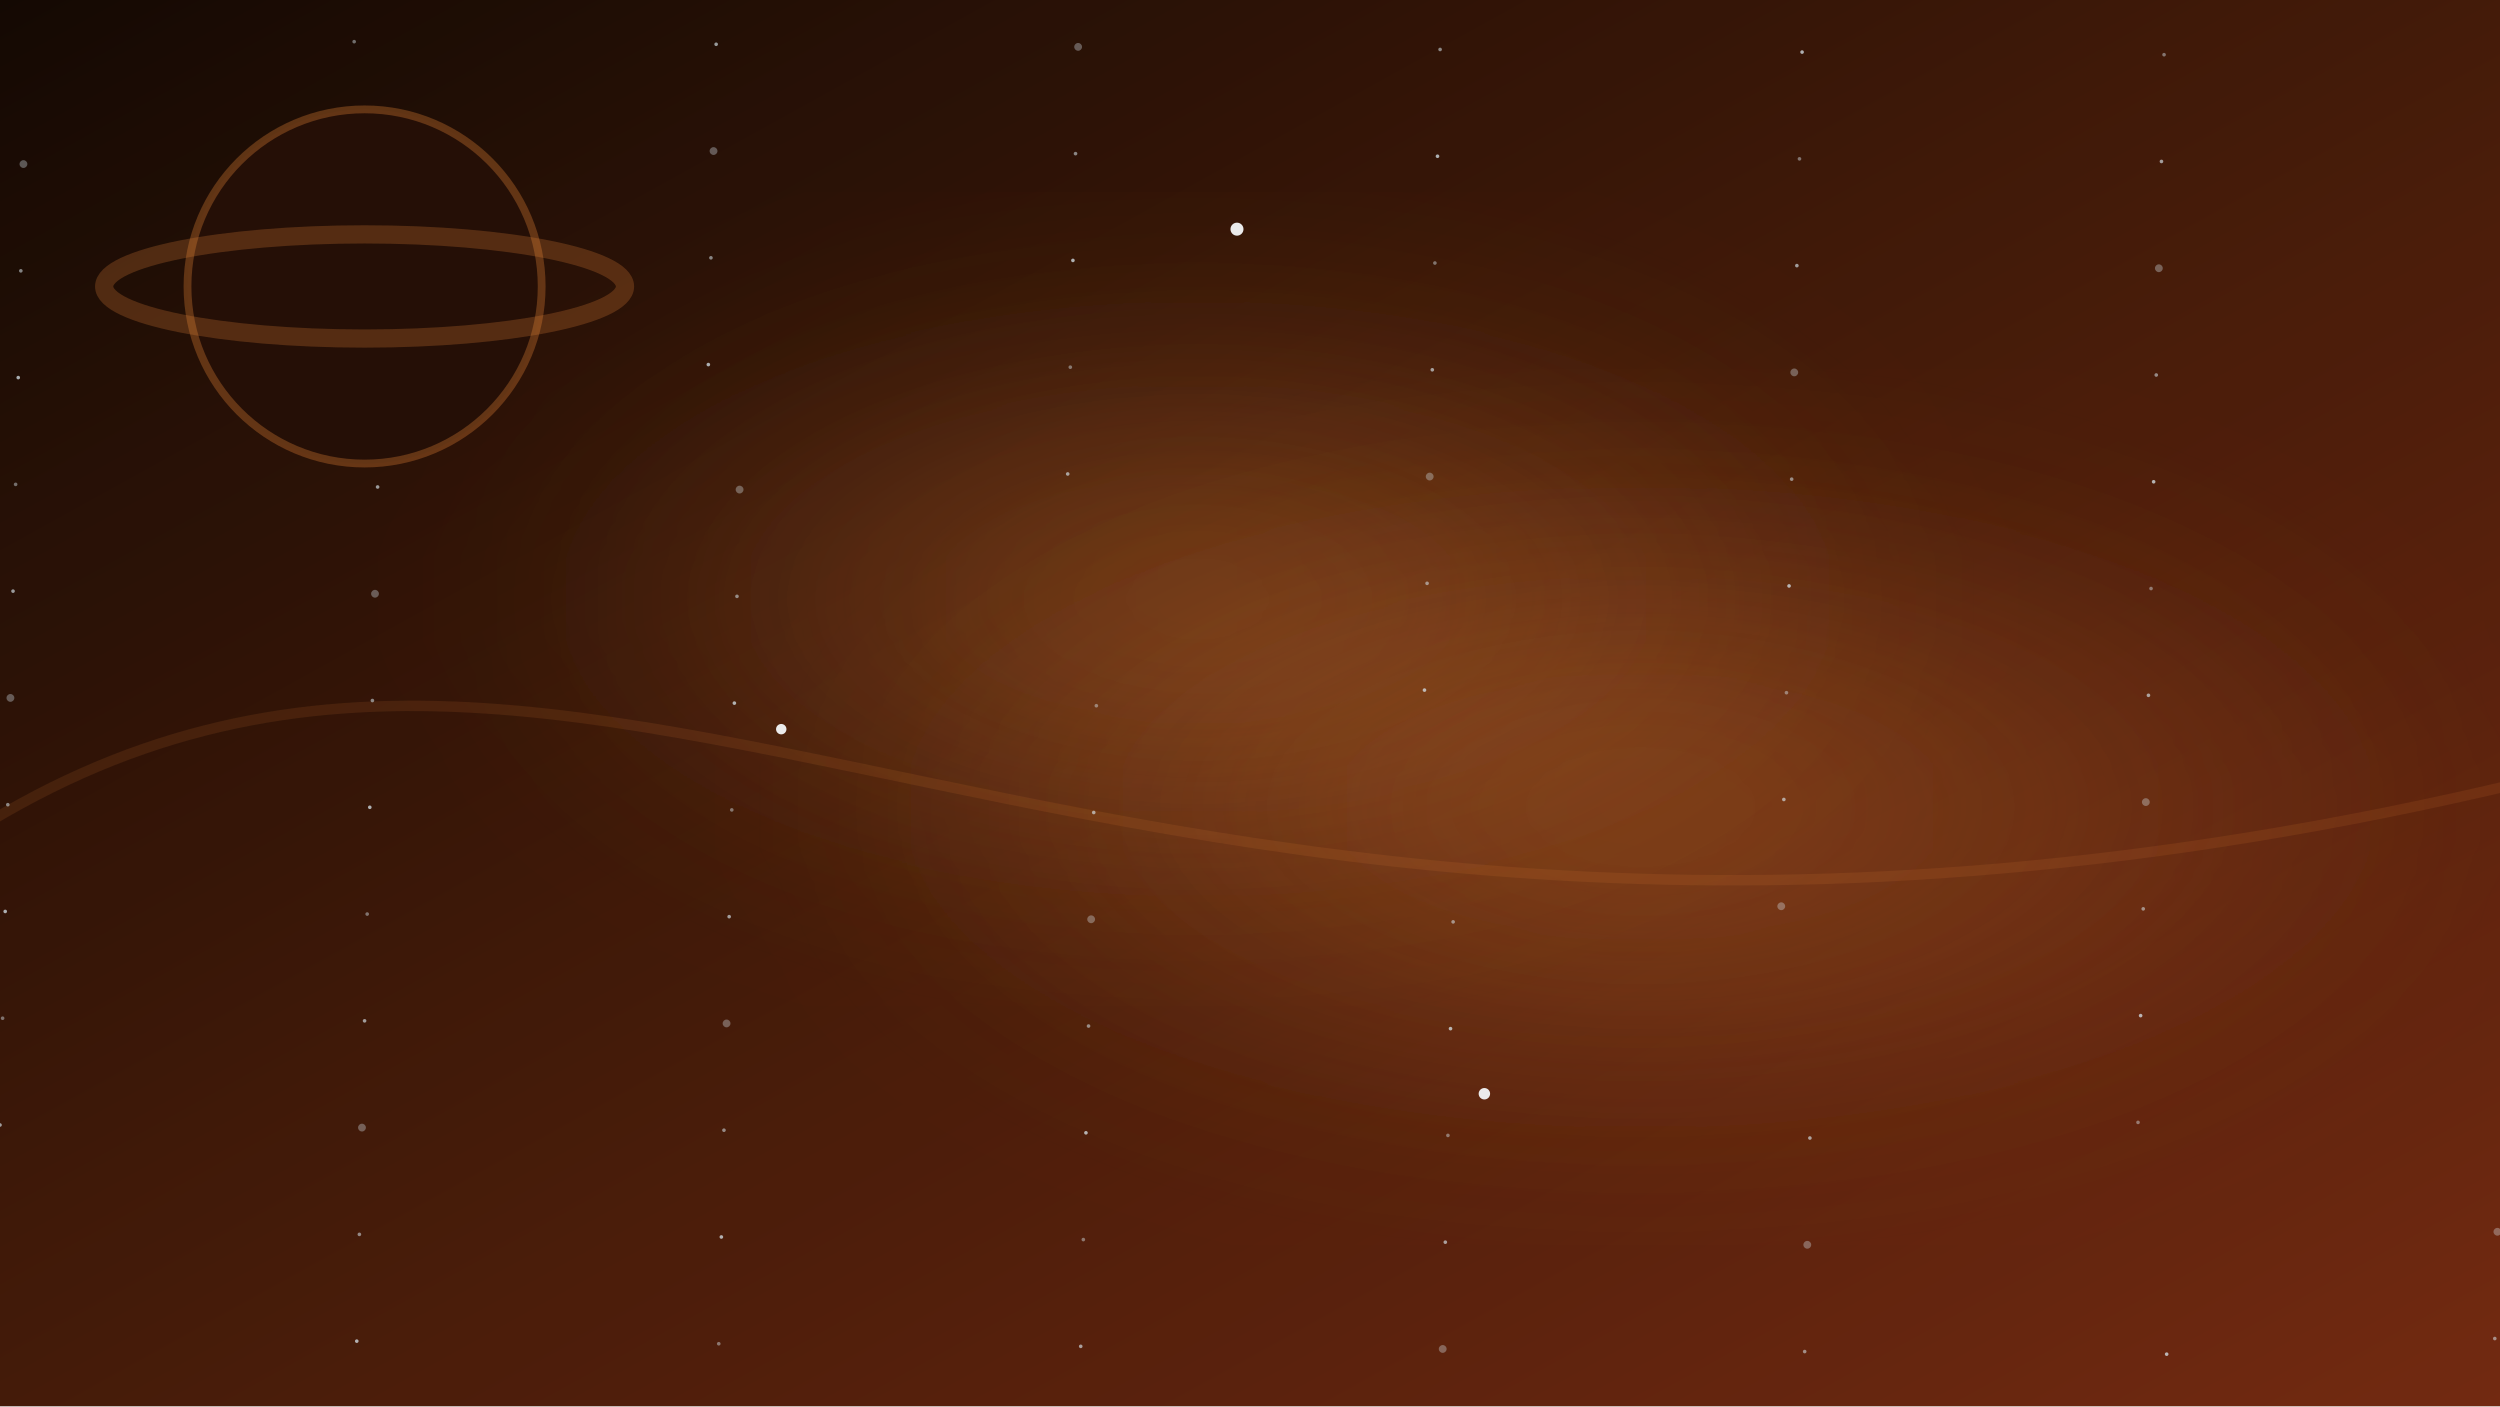
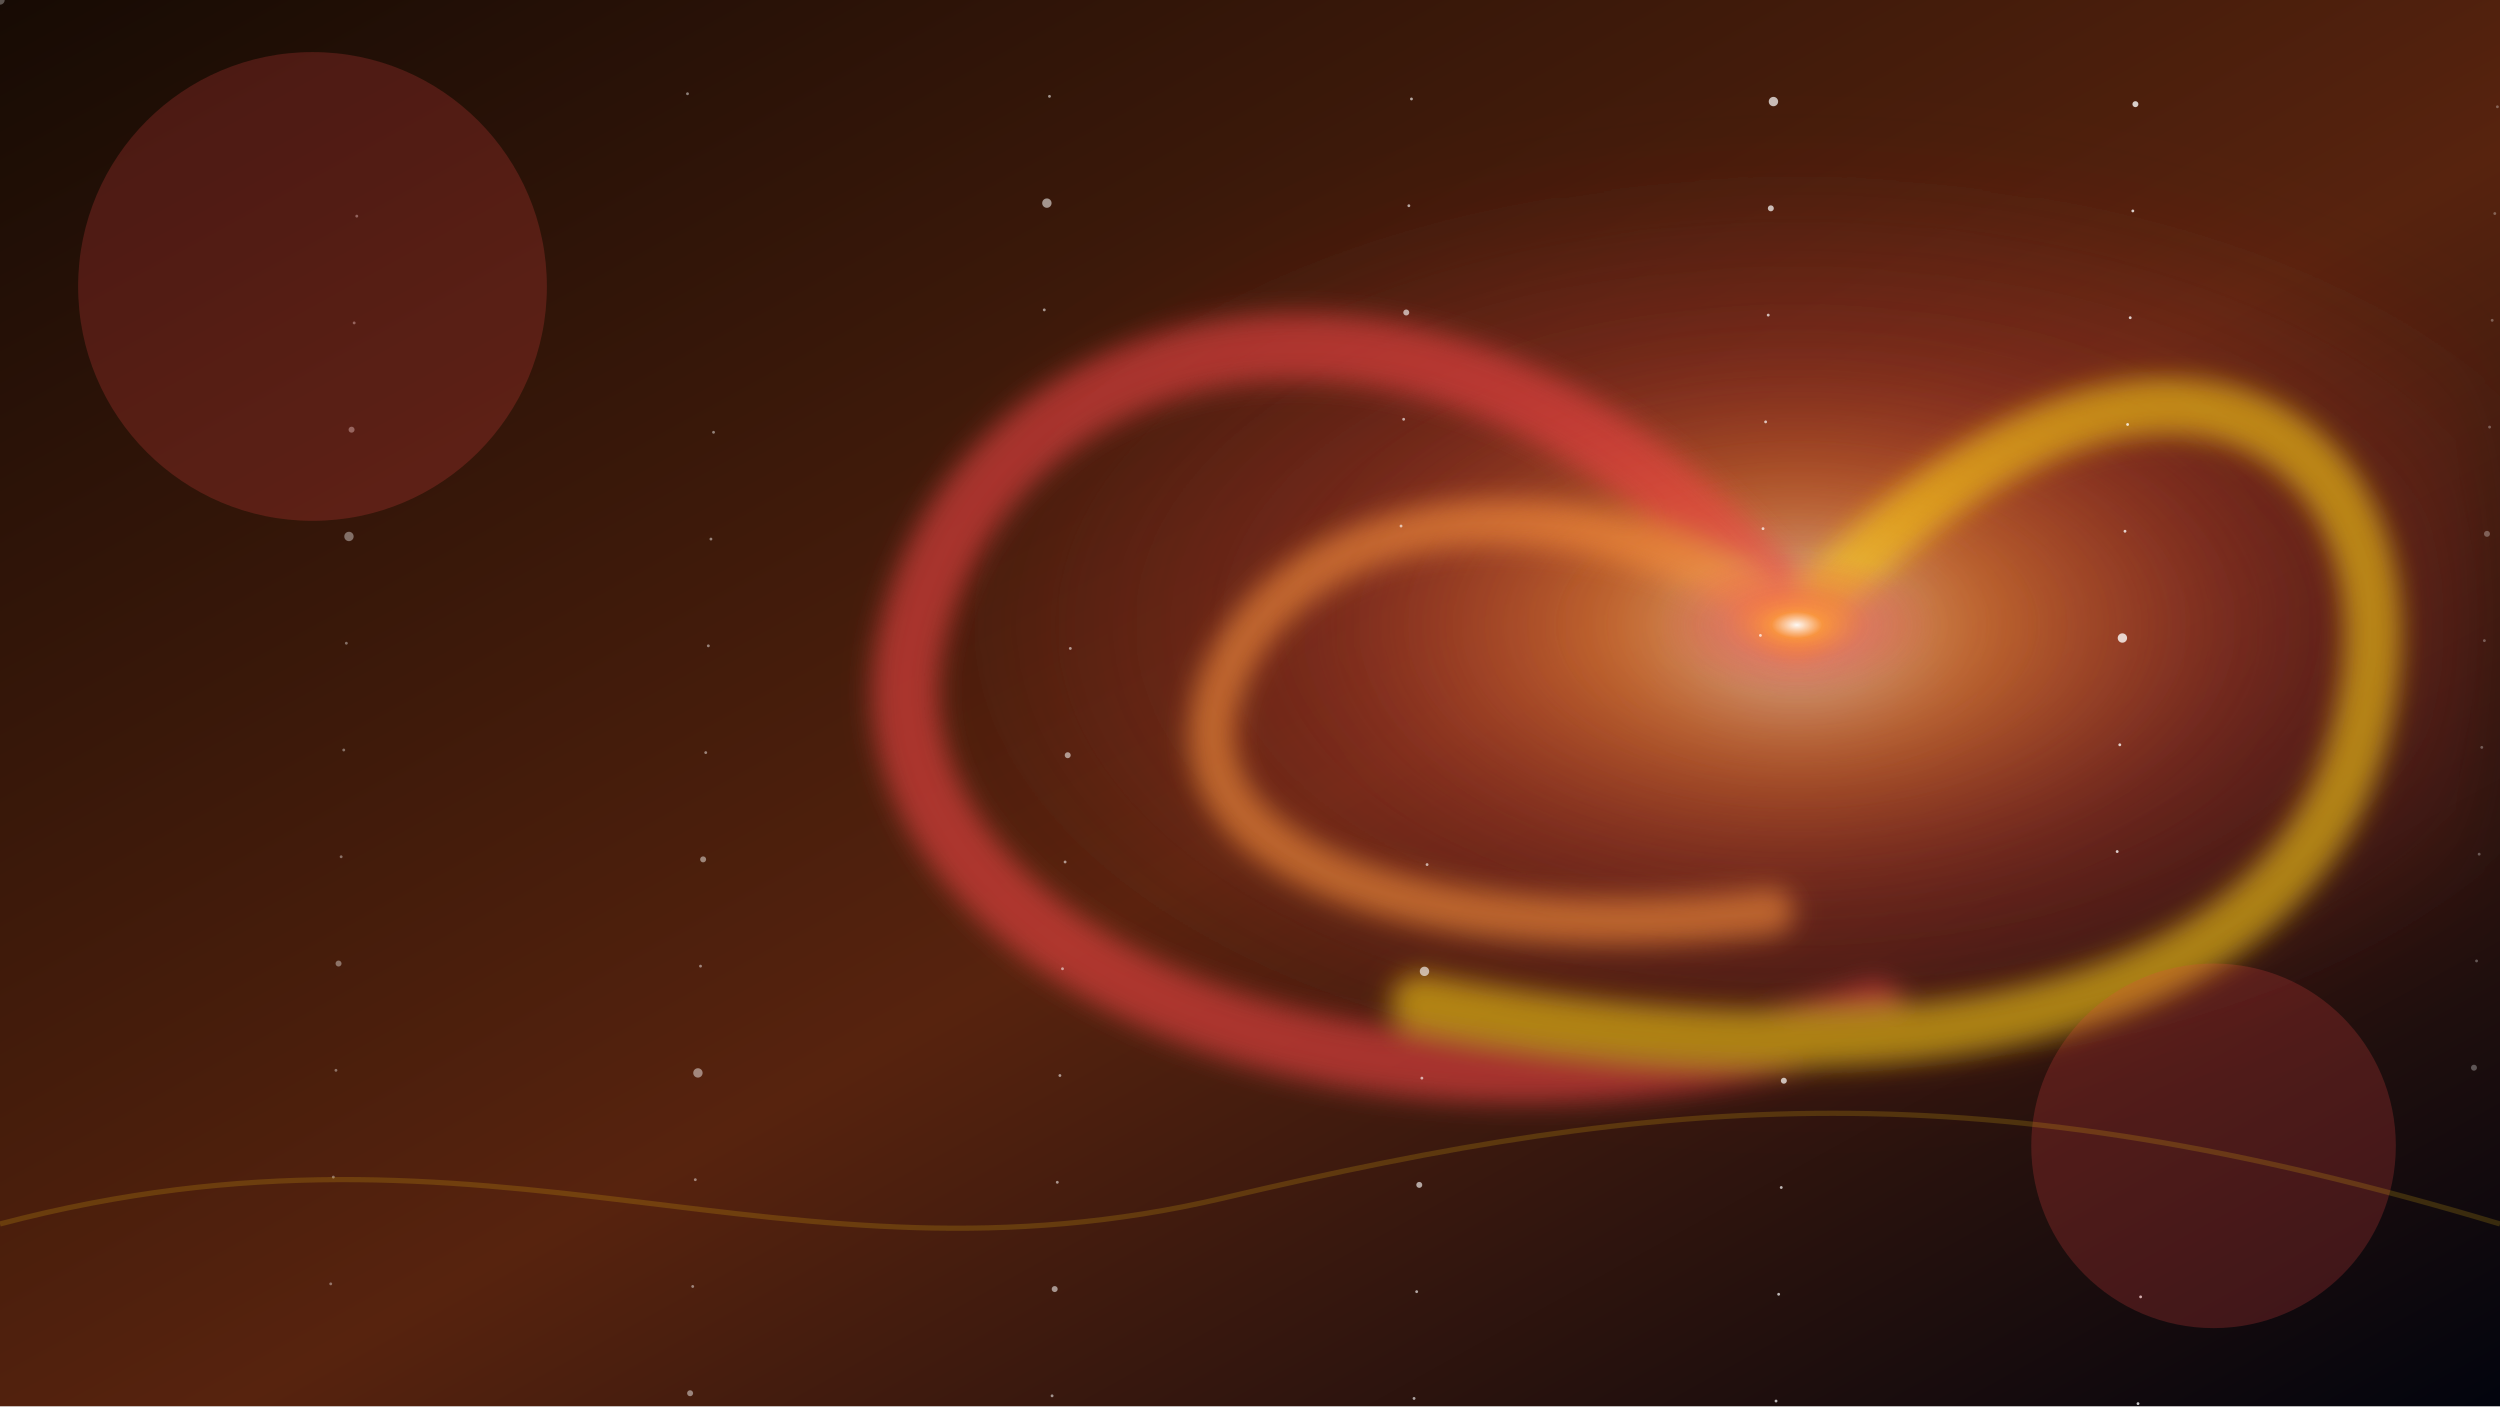
- <svg xmlns="http://www.w3.org/2000/svg" width="960" height="540">
+ <svg xmlns="http://www.w3.org/2000/svg" width="960" height="540" viewBox="0 0 960 540">
  <defs>
-     <linearGradient id="b" x1="0" y1="0" x2="1" y2="1">
-       <stop stop-color="#160a03" />
-       <stop offset=".5" stop-color="#4a1d0a" />
-       <stop offset="1" stop-color="#7c2d12" />
+     <linearGradient id="bg" x1="0" y1="0" x2="1" y2="1">
+       <stop stop-color="#170b04" />
+       <stop offset=".55" stop-color="#57230e" />
+       <stop offset="1" stop-color="#02040d" />
    </linearGradient>
-     <radialGradient id="n">
-       <stop stop-color="#fb923c" stop-opacity=".34" />
-       <stop offset="1" stop-color="#fb923c" stop-opacity="0" />
+     <radialGradient id="core">
+       <stop stop-color="#fff" stop-opacity=".98" />
+       <stop offset=".18" stop-color="#fb923c" stop-opacity=".9" />
+       <stop offset=".55" stop-color="#ef4444" stop-opacity=".32" />
+       <stop offset="1" stop-color="#ef4444" stop-opacity="0" />
    </radialGradient>
-     <filter id="bl">
-       <feGaussianBlur stdDeviation="34" />
+     <filter id="blur">
+       <feGaussianBlur stdDeviation="18" />
+     </filter>
+     <filter id="soft">
+       <feGaussianBlur stdDeviation="5" />
    </filter>
  </defs>
-   <rect width="960" height="540" fill="url(#b)" />
-   <ellipse cx="460" cy="230" rx="280" ry="130" fill="url(#n)" filter="url(#bl)" />
-   <ellipse cx="630" cy="310" rx="320" ry="140" fill="url(#n)" filter="url(#bl)" />
-   <path d="M-40 340 C220 142, 410 450, 1010 290" fill="none" stroke="#fb923c" stroke-opacity=".12" stroke-width="4" />
-   <circle cx="284" cy="188" r="1.5" fill="#e8f7ff" opacity="0.35" />
-   <circle cx="421" cy="271" r="0.7" fill="#e8f7ff" opacity="0.45" />
-   <circle cx="558" cy="354" r="0.7" fill="#e8f7ff" opacity="0.55" />
-   <circle cx="695" cy="437" r="0.7" fill="#e8f7ff" opacity="0.65" />
-   <circle cx="832" cy="520" r="0.7" fill="#e8f7ff" opacity="0.75" />
-   <circle cx="9" cy="63" r="1.5" fill="#e8f7ff" opacity="0.35" />
-   <circle cx="146" cy="146" r="0.7" fill="#e8f7ff" opacity="0.45" />
-   <circle cx="283" cy="229" r="0.7" fill="#e8f7ff" opacity="0.55" />
-   <circle cx="420" cy="312" r="0.7" fill="#e8f7ff" opacity="0.65" />
-   <circle cx="557" cy="395" r="0.7" fill="#e8f7ff" opacity="0.75" />
-   <circle cx="694" cy="478" r="1.5" fill="#e8f7ff" opacity="0.35" />
-   <circle cx="831" cy="21" r="0.7" fill="#e8f7ff" opacity="0.45" />
-   <circle cx="8" cy="104" r="0.7" fill="#e8f7ff" opacity="0.55" />
-   <circle cx="145" cy="187" r="0.7" fill="#e8f7ff" opacity="0.65" />
-   <circle cx="282" cy="270" r="0.7" fill="#e8f7ff" opacity="0.75" />
-   <circle cx="419" cy="353" r="1.5" fill="#e8f7ff" opacity="0.35" />
-   <circle cx="556" cy="436" r="0.7" fill="#e8f7ff" opacity="0.45" />
-   <circle cx="693" cy="519" r="0.7" fill="#e8f7ff" opacity="0.55" />
-   <circle cx="830" cy="62" r="0.7" fill="#e8f7ff" opacity="0.65" />
-   <circle cx="7" cy="145" r="0.7" fill="#e8f7ff" opacity="0.75" />
-   <circle cx="144" cy="228" r="1.5" fill="#e8f7ff" opacity="0.35" />
-   <circle cx="281" cy="311" r="0.7" fill="#e8f7ff" opacity="0.45" />
-   <circle cx="418" cy="394" r="0.7" fill="#e8f7ff" opacity="0.55" />
-   <circle cx="555" cy="477" r="0.7" fill="#e8f7ff" opacity="0.65" />
-   <circle cx="692" cy="20" r="0.7" fill="#e8f7ff" opacity="0.75" />
-   <circle cx="829" cy="103" r="1.5" fill="#e8f7ff" opacity="0.35" />
-   <circle cx="6" cy="186" r="0.7" fill="#e8f7ff" opacity="0.45" />
-   <circle cx="143" cy="269" r="0.7" fill="#e8f7ff" opacity="0.55" />
-   <circle cx="280" cy="352" r="0.7" fill="#e8f7ff" opacity="0.65" />
-   <circle cx="417" cy="435" r="0.7" fill="#e8f7ff" opacity="0.75" />
-   <circle cx="554" cy="518" r="1.5" fill="#e8f7ff" opacity="0.35" />
-   <circle cx="691" cy="61" r="0.7" fill="#e8f7ff" opacity="0.45" />
-   <circle cx="828" cy="144" r="0.7" fill="#e8f7ff" opacity="0.55" />
-   <circle cx="5" cy="227" r="0.7" fill="#e8f7ff" opacity="0.65" />
-   <circle cx="142" cy="310" r="0.7" fill="#e8f7ff" opacity="0.75" />
-   <circle cx="279" cy="393" r="1.5" fill="#e8f7ff" opacity="0.35" />
-   <circle cx="416" cy="476" r="0.7" fill="#e8f7ff" opacity="0.45" />
-   <circle cx="553" cy="19" r="0.7" fill="#e8f7ff" opacity="0.55" />
-   <circle cx="690" cy="102" r="0.7" fill="#e8f7ff" opacity="0.65" />
-   <circle cx="827" cy="185" r="0.7" fill="#e8f7ff" opacity="0.75" />
-   <circle cx="4" cy="268" r="1.5" fill="#e8f7ff" opacity="0.35" />
-   <circle cx="141" cy="351" r="0.7" fill="#e8f7ff" opacity="0.45" />
-   <circle cx="278" cy="434" r="0.7" fill="#e8f7ff" opacity="0.55" />
-   <circle cx="415" cy="517" r="0.7" fill="#e8f7ff" opacity="0.65" />
-   <circle cx="552" cy="60" r="0.7" fill="#e8f7ff" opacity="0.75" />
-   <circle cx="689" cy="143" r="1.5" fill="#e8f7ff" opacity="0.35" />
-   <circle cx="826" cy="226" r="0.7" fill="#e8f7ff" opacity="0.45" />
-   <circle cx="3" cy="309" r="0.7" fill="#e8f7ff" opacity="0.55" />
-   <circle cx="140" cy="392" r="0.7" fill="#e8f7ff" opacity="0.65" />
-   <circle cx="277" cy="475" r="0.7" fill="#e8f7ff" opacity="0.75" />
-   <circle cx="414" cy="18" r="1.5" fill="#e8f7ff" opacity="0.35" />
-   <circle cx="551" cy="101" r="0.7" fill="#e8f7ff" opacity="0.45" />
-   <circle cx="688" cy="184" r="0.7" fill="#e8f7ff" opacity="0.55" />
-   <circle cx="825" cy="267" r="0.7" fill="#e8f7ff" opacity="0.65" />
-   <circle cx="2" cy="350" r="0.7" fill="#e8f7ff" opacity="0.75" />
-   <circle cx="139" cy="433" r="1.5" fill="#e8f7ff" opacity="0.35" />
-   <circle cx="276" cy="516" r="0.7" fill="#e8f7ff" opacity="0.45" />
-   <circle cx="413" cy="59" r="0.7" fill="#e8f7ff" opacity="0.55" />
-   <circle cx="550" cy="142" r="0.7" fill="#e8f7ff" opacity="0.65" />
-   <circle cx="687" cy="225" r="0.7" fill="#e8f7ff" opacity="0.75" />
-   <circle cx="824" cy="308" r="1.5" fill="#e8f7ff" opacity="0.35" />
-   <circle cx="1" cy="391" r="0.7" fill="#e8f7ff" opacity="0.45" />
-   <circle cx="138" cy="474" r="0.7" fill="#e8f7ff" opacity="0.55" />
-   <circle cx="275" cy="17" r="0.7" fill="#e8f7ff" opacity="0.65" />
-   <circle cx="412" cy="100" r="0.7" fill="#e8f7ff" opacity="0.75" />
-   <circle cx="549" cy="183" r="1.5" fill="#e8f7ff" opacity="0.35" />
-   <circle cx="686" cy="266" r="0.7" fill="#e8f7ff" opacity="0.45" />
-   <circle cx="823" cy="349" r="0.7" fill="#e8f7ff" opacity="0.55" />
-   <circle cx="0" cy="432" r="0.7" fill="#e8f7ff" opacity="0.65" />
-   <circle cx="137" cy="515" r="0.7" fill="#e8f7ff" opacity="0.75" />
-   <circle cx="274" cy="58" r="1.5" fill="#e8f7ff" opacity="0.35" />
-   <circle cx="411" cy="141" r="0.7" fill="#e8f7ff" opacity="0.45" />
-   <circle cx="548" cy="224" r="0.7" fill="#e8f7ff" opacity="0.55" />
-   <circle cx="685" cy="307" r="0.7" fill="#e8f7ff" opacity="0.65" />
-   <circle cx="822" cy="390" r="0.7" fill="#e8f7ff" opacity="0.75" />
-   <circle cx="959" cy="473" r="1.5" fill="#e8f7ff" opacity="0.35" />
-   <circle cx="136" cy="16" r="0.7" fill="#e8f7ff" opacity="0.45" />
-   <circle cx="273" cy="99" r="0.7" fill="#e8f7ff" opacity="0.55" />
-   <circle cx="410" cy="182" r="0.7" fill="#e8f7ff" opacity="0.65" />
-   <circle cx="547" cy="265" r="0.7" fill="#e8f7ff" opacity="0.75" />
-   <circle cx="684" cy="348" r="1.5" fill="#e8f7ff" opacity="0.35" />
-   <circle cx="821" cy="431" r="0.7" fill="#e8f7ff" opacity="0.45" />
-   <circle cx="958" cy="514" r="0.7" fill="#e8f7ff" opacity="0.55" />
-   <circle cx="135" cy="57" r="0.7" fill="#e8f7ff" opacity="0.65" />
-   <circle cx="272" cy="140" r="0.7" fill="#e8f7ff" opacity="0.75" />
-   <circle cx="140" cy="110" r="68" fill="#281006" stroke="#fb923c" stroke-opacity=".32" stroke-width="3" />
-   <ellipse cx="140" cy="110" rx="100" ry="20" fill="none" stroke="#fb923c" stroke-opacity=".25" stroke-width="7" />
-   <circle cx="475" cy="88" r="2.5" fill="#fff" />
-   <circle cx="570" cy="420" r="2.2" fill="#fff" />
-   <circle cx="300" cy="280" r="2" fill="#fff" />
-   <rect width="960" height="540" fill="#000" opacity=".08" />
+   <rect width="960" height="540" fill="url(#bg)" />
+   <ellipse cx="690" cy="240" rx="330" ry="180" fill="url(#core)" filter="url(#blur)" opacity=".8" />
+   <g fill="none" stroke-linecap="round" opacity=".58" filter="url(#soft)">
+     <path d="M690 240 C565 80 380 115 350 245 C325 355 505 455 720 390" stroke="#ef4444" stroke-width="26" />
+     <path d="M690 240 C820 92 940 160 905 286 C875 390 735 420 545 385" stroke="#facc15" stroke-width="22" />
+     <path d="M690 240 C610 180 500 190 470 260 C440 335 560 365 680 350" stroke="#fb923c" stroke-width="18" />
+   </g>
+   <ellipse cx="690" cy="240" rx="54" ry="28" fill="url(#core)" opacity=".95" />
+   <g fill="#fff">
+     <circle cx="0" cy="0" r="1.8" opacity="0.3" />
+     <circle cx="137" cy="83" r="0.55" opacity="0.38" />
+     <circle cx="274" cy="166" r="0.55" opacity="0.46" />
+     <circle cx="411" cy="249" r="0.55" opacity="0.54" />
+     <circle cx="548" cy="332" r="0.55" opacity="0.62" />
+     <circle cx="685" cy="415" r="1.15" opacity="0.7" />
+     <circle cx="822" cy="498" r="0.55" opacity="0.78" />
+     <circle cx="959" cy="41" r="0.55" opacity="0.3" />
+     <circle cx="136" cy="124" r="0.55" opacity="0.38" />
+     <circle cx="273" cy="207" r="0.55" opacity="0.46" />
+     <circle cx="410" cy="290" r="1.15" opacity="0.54" />
+     <circle cx="547" cy="373" r="1.8" opacity="0.62" />
+     <circle cx="684" cy="456" r="0.55" opacity="0.7" />
+     <circle cx="821" cy="539" r="0.55" opacity="0.78" />
+     <circle cx="958" cy="82" r="0.55" opacity="0.3" />
+     <circle cx="135" cy="165" r="1.15" opacity="0.38" />
+     <circle cx="272" cy="248" r="0.55" opacity="0.46" />
+     <circle cx="409" cy="331" r="0.55" opacity="0.54" />
+     <circle cx="546" cy="414" r="0.55" opacity="0.62" />
+     <circle cx="683" cy="497" r="0.55" opacity="0.7" />
+     <circle cx="820" cy="40" r="1.15" opacity="0.78" />
+     <circle cx="957" cy="123" r="0.55" opacity="0.3" />
+     <circle cx="134" cy="206" r="1.8" opacity="0.38" />
+     <circle cx="271" cy="289" r="0.55" opacity="0.46" />
+     <circle cx="408" cy="372" r="0.55" opacity="0.54" />
+     <circle cx="545" cy="455" r="1.15" opacity="0.62" />
+     <circle cx="682" cy="538" r="0.55" opacity="0.7" />
+     <circle cx="819" cy="81" r="0.55" opacity="0.78" />
+     <circle cx="956" cy="164" r="0.55" opacity="0.3" />
+     <circle cx="133" cy="247" r="0.55" opacity="0.38" />
+     <circle cx="270" cy="330" r="1.15" opacity="0.46" />
+     <circle cx="407" cy="413" r="0.55" opacity="0.54" />
+     <circle cx="544" cy="496" r="0.55" opacity="0.62" />
+     <circle cx="681" cy="39" r="1.8" opacity="0.7" />
+     <circle cx="818" cy="122" r="0.55" opacity="0.78" />
+     <circle cx="955" cy="205" r="1.15" opacity="0.3" />
+     <circle cx="132" cy="288" r="0.55" opacity="0.38" />
+     <circle cx="269" cy="371" r="0.55" opacity="0.46" />
+     <circle cx="406" cy="454" r="0.55" opacity="0.54" />
+     <circle cx="543" cy="537" r="0.55" opacity="0.62" />
+     <circle cx="680" cy="80" r="1.15" opacity="0.7" />
+     <circle cx="817" cy="163" r="0.55" opacity="0.78" />
+     <circle cx="954" cy="246" r="0.55" opacity="0.3" />
+     <circle cx="131" cy="329" r="0.55" opacity="0.38" />
+     <circle cx="268" cy="412" r="1.8" opacity="0.46" />
+     <circle cx="405" cy="495" r="1.15" opacity="0.54" />
+     <circle cx="542" cy="38" r="0.55" opacity="0.62" />
+     <circle cx="679" cy="121" r="0.55" opacity="0.7" />
+     <circle cx="816" cy="204" r="0.55" opacity="0.78" />
+     <circle cx="953" cy="287" r="0.55" opacity="0.3" />
+     <circle cx="130" cy="370" r="1.15" opacity="0.38" />
+     <circle cx="267" cy="453" r="0.55" opacity="0.46" />
+     <circle cx="404" cy="536" r="0.55" opacity="0.54" />
+     <circle cx="541" cy="79" r="0.55" opacity="0.62" />
+     <circle cx="678" cy="162" r="0.55" opacity="0.7" />
+     <circle cx="815" cy="245" r="1.8" opacity="0.78" />
+     <circle cx="952" cy="328" r="0.55" opacity="0.3" />
+     <circle cx="129" cy="411" r="0.55" opacity="0.38" />
+     <circle cx="266" cy="494" r="0.55" opacity="0.46" />
+     <circle cx="403" cy="37" r="0.55" opacity="0.54" />
+     <circle cx="540" cy="120" r="1.15" opacity="0.62" />
+     <circle cx="677" cy="203" r="0.55" opacity="0.7" />
+     <circle cx="814" cy="286" r="0.55" opacity="0.78" />
+     <circle cx="951" cy="369" r="0.55" opacity="0.3" />
+     <circle cx="128" cy="452" r="0.55" opacity="0.38" />
+     <circle cx="265" cy="535" r="1.15" opacity="0.46" />
+     <circle cx="402" cy="78" r="1.8" opacity="0.54" />
+     <circle cx="539" cy="161" r="0.55" opacity="0.62" />
+     <circle cx="676" cy="244" r="0.55" opacity="0.7" />
+     <circle cx="813" cy="327" r="0.55" opacity="0.78" />
+     <circle cx="950" cy="410" r="1.15" opacity="0.3" />
+     <circle cx="127" cy="493" r="0.55" opacity="0.38" />
+     <circle cx="264" cy="36" r="0.55" opacity="0.46" />
+     <circle cx="401" cy="119" r="0.55" opacity="0.54" />
+     <circle cx="538" cy="202" r="0.55" opacity="0.62" />
+   </g>
+   <g fill="#ef4444" opacity=".22">
+     <circle cx="120" cy="110" r="90" />
+     <circle cx="850" cy="440" r="70" />
+   </g>
+   <path d="M0 470 C190 420 300 500 470 460 S760 410 960 470" fill="none" stroke="#facc15" stroke-opacity=".18" stroke-width="2" />
</svg>
